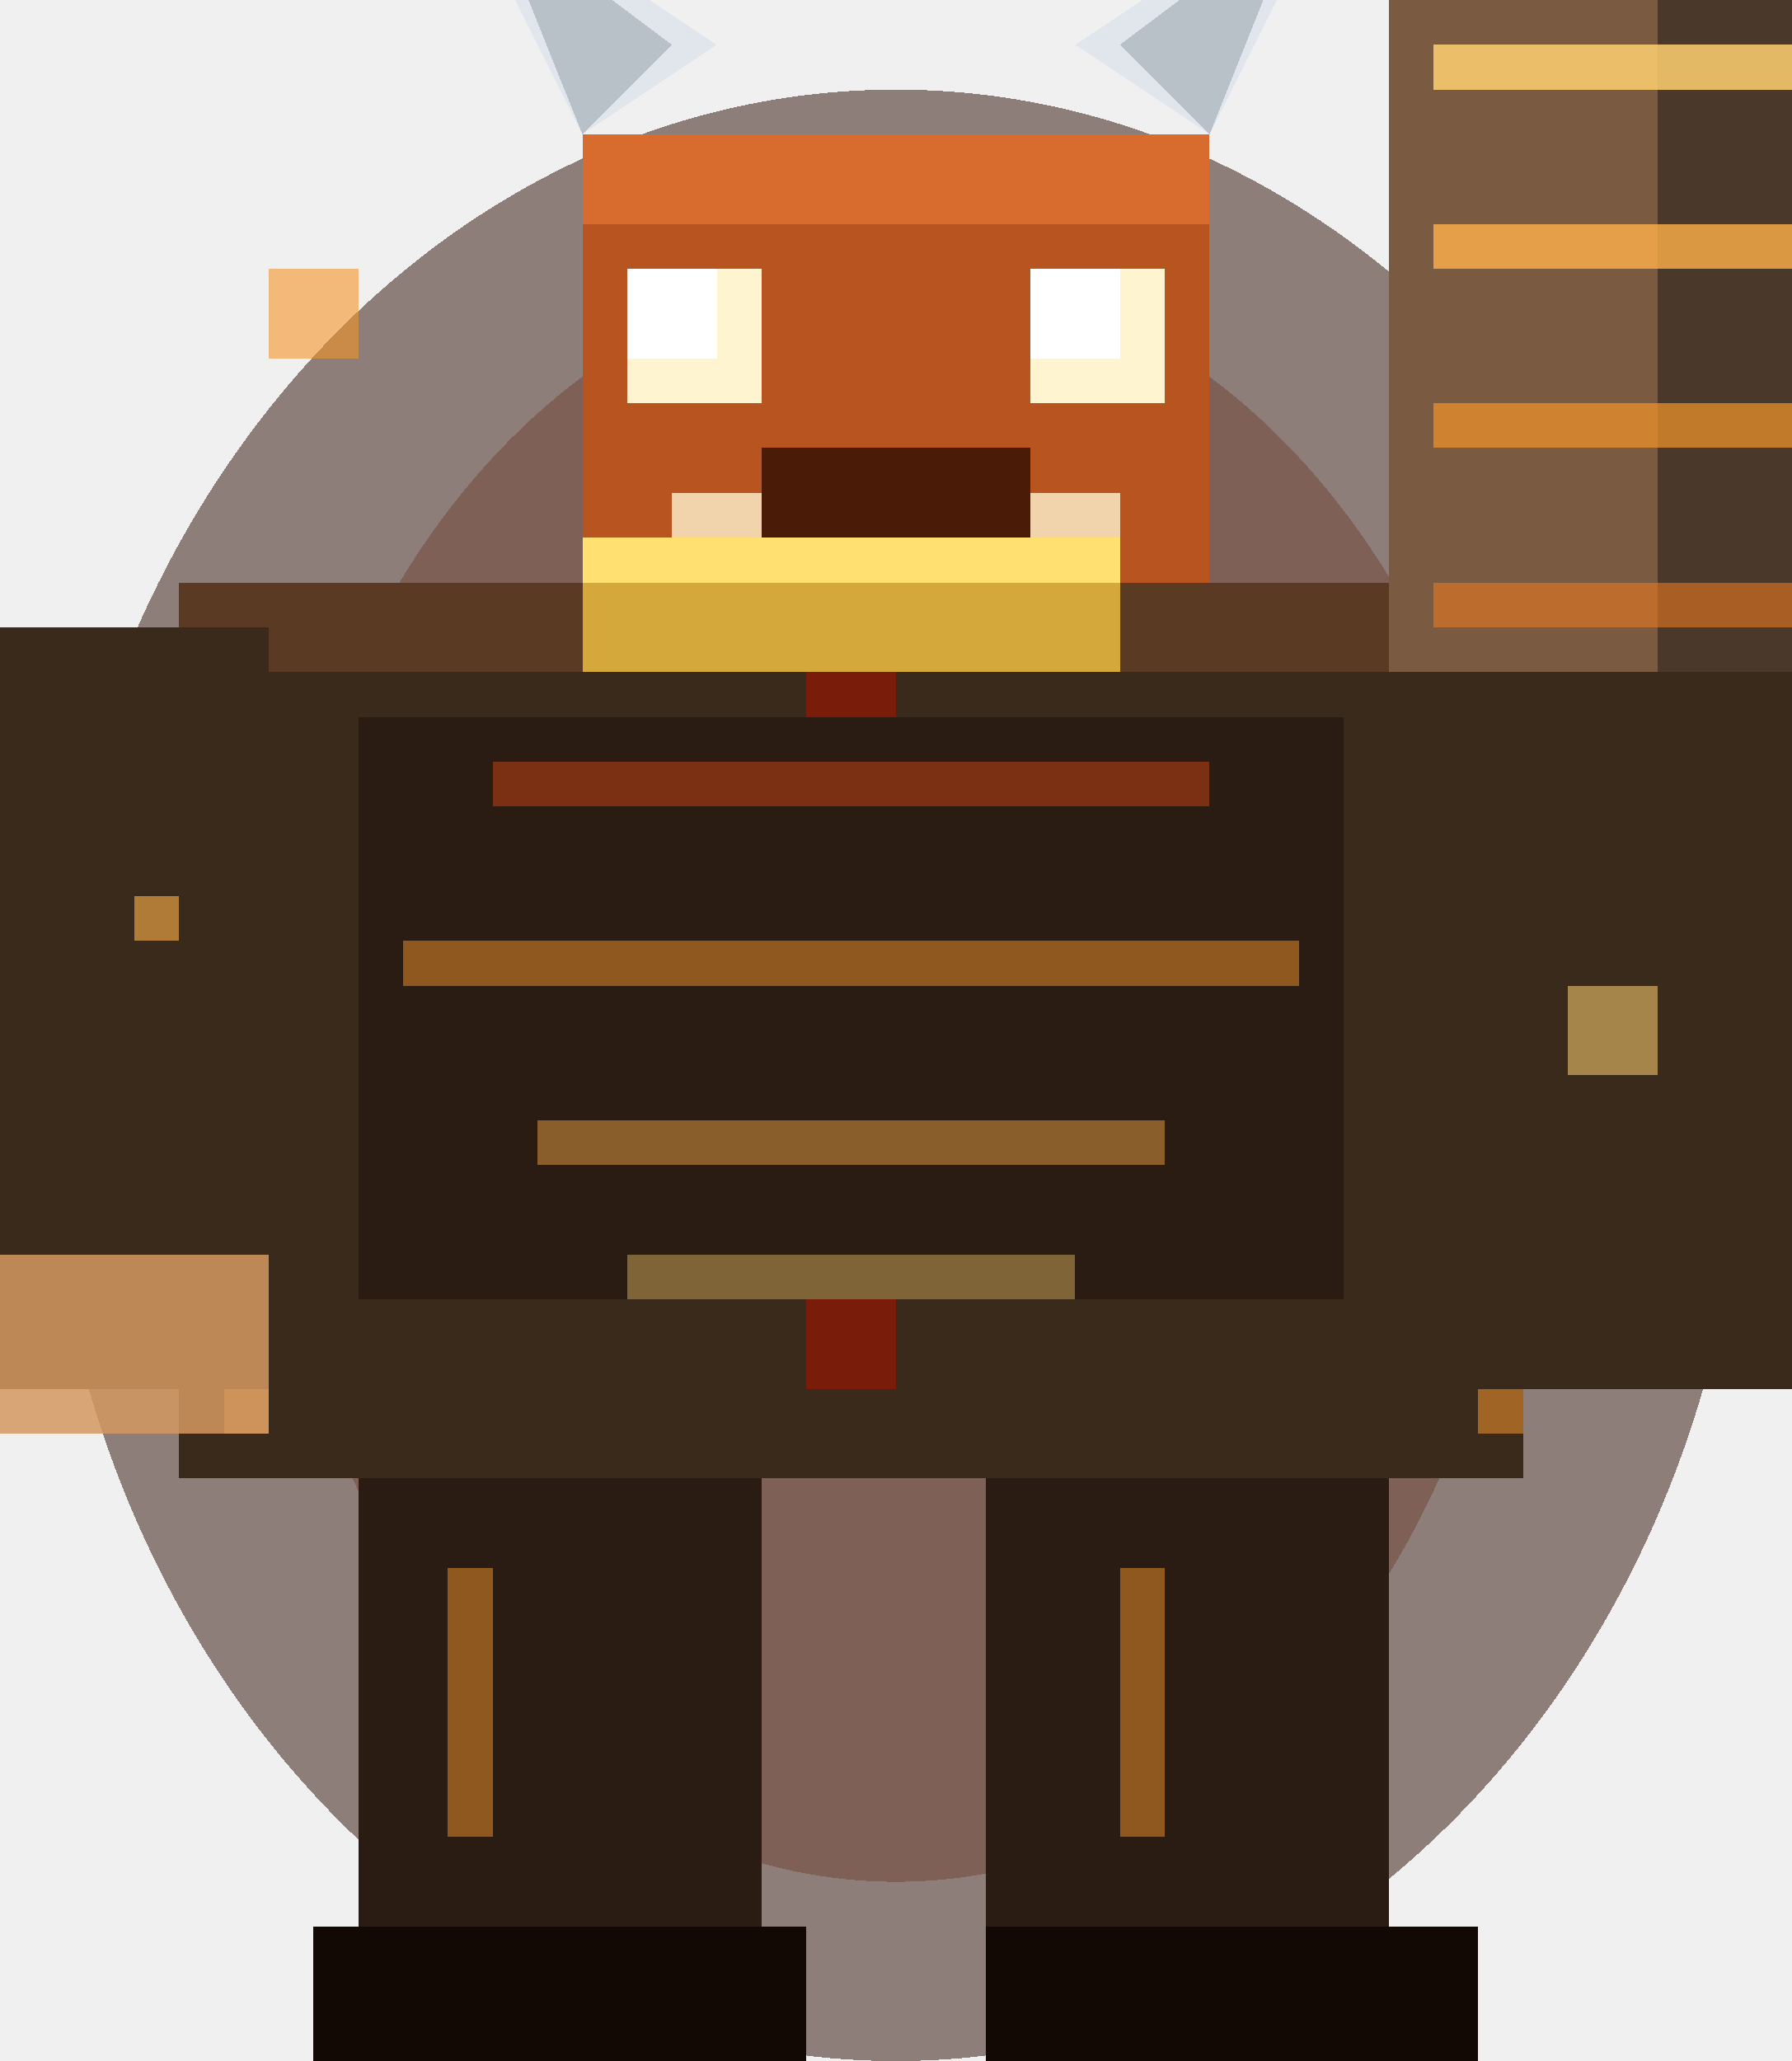
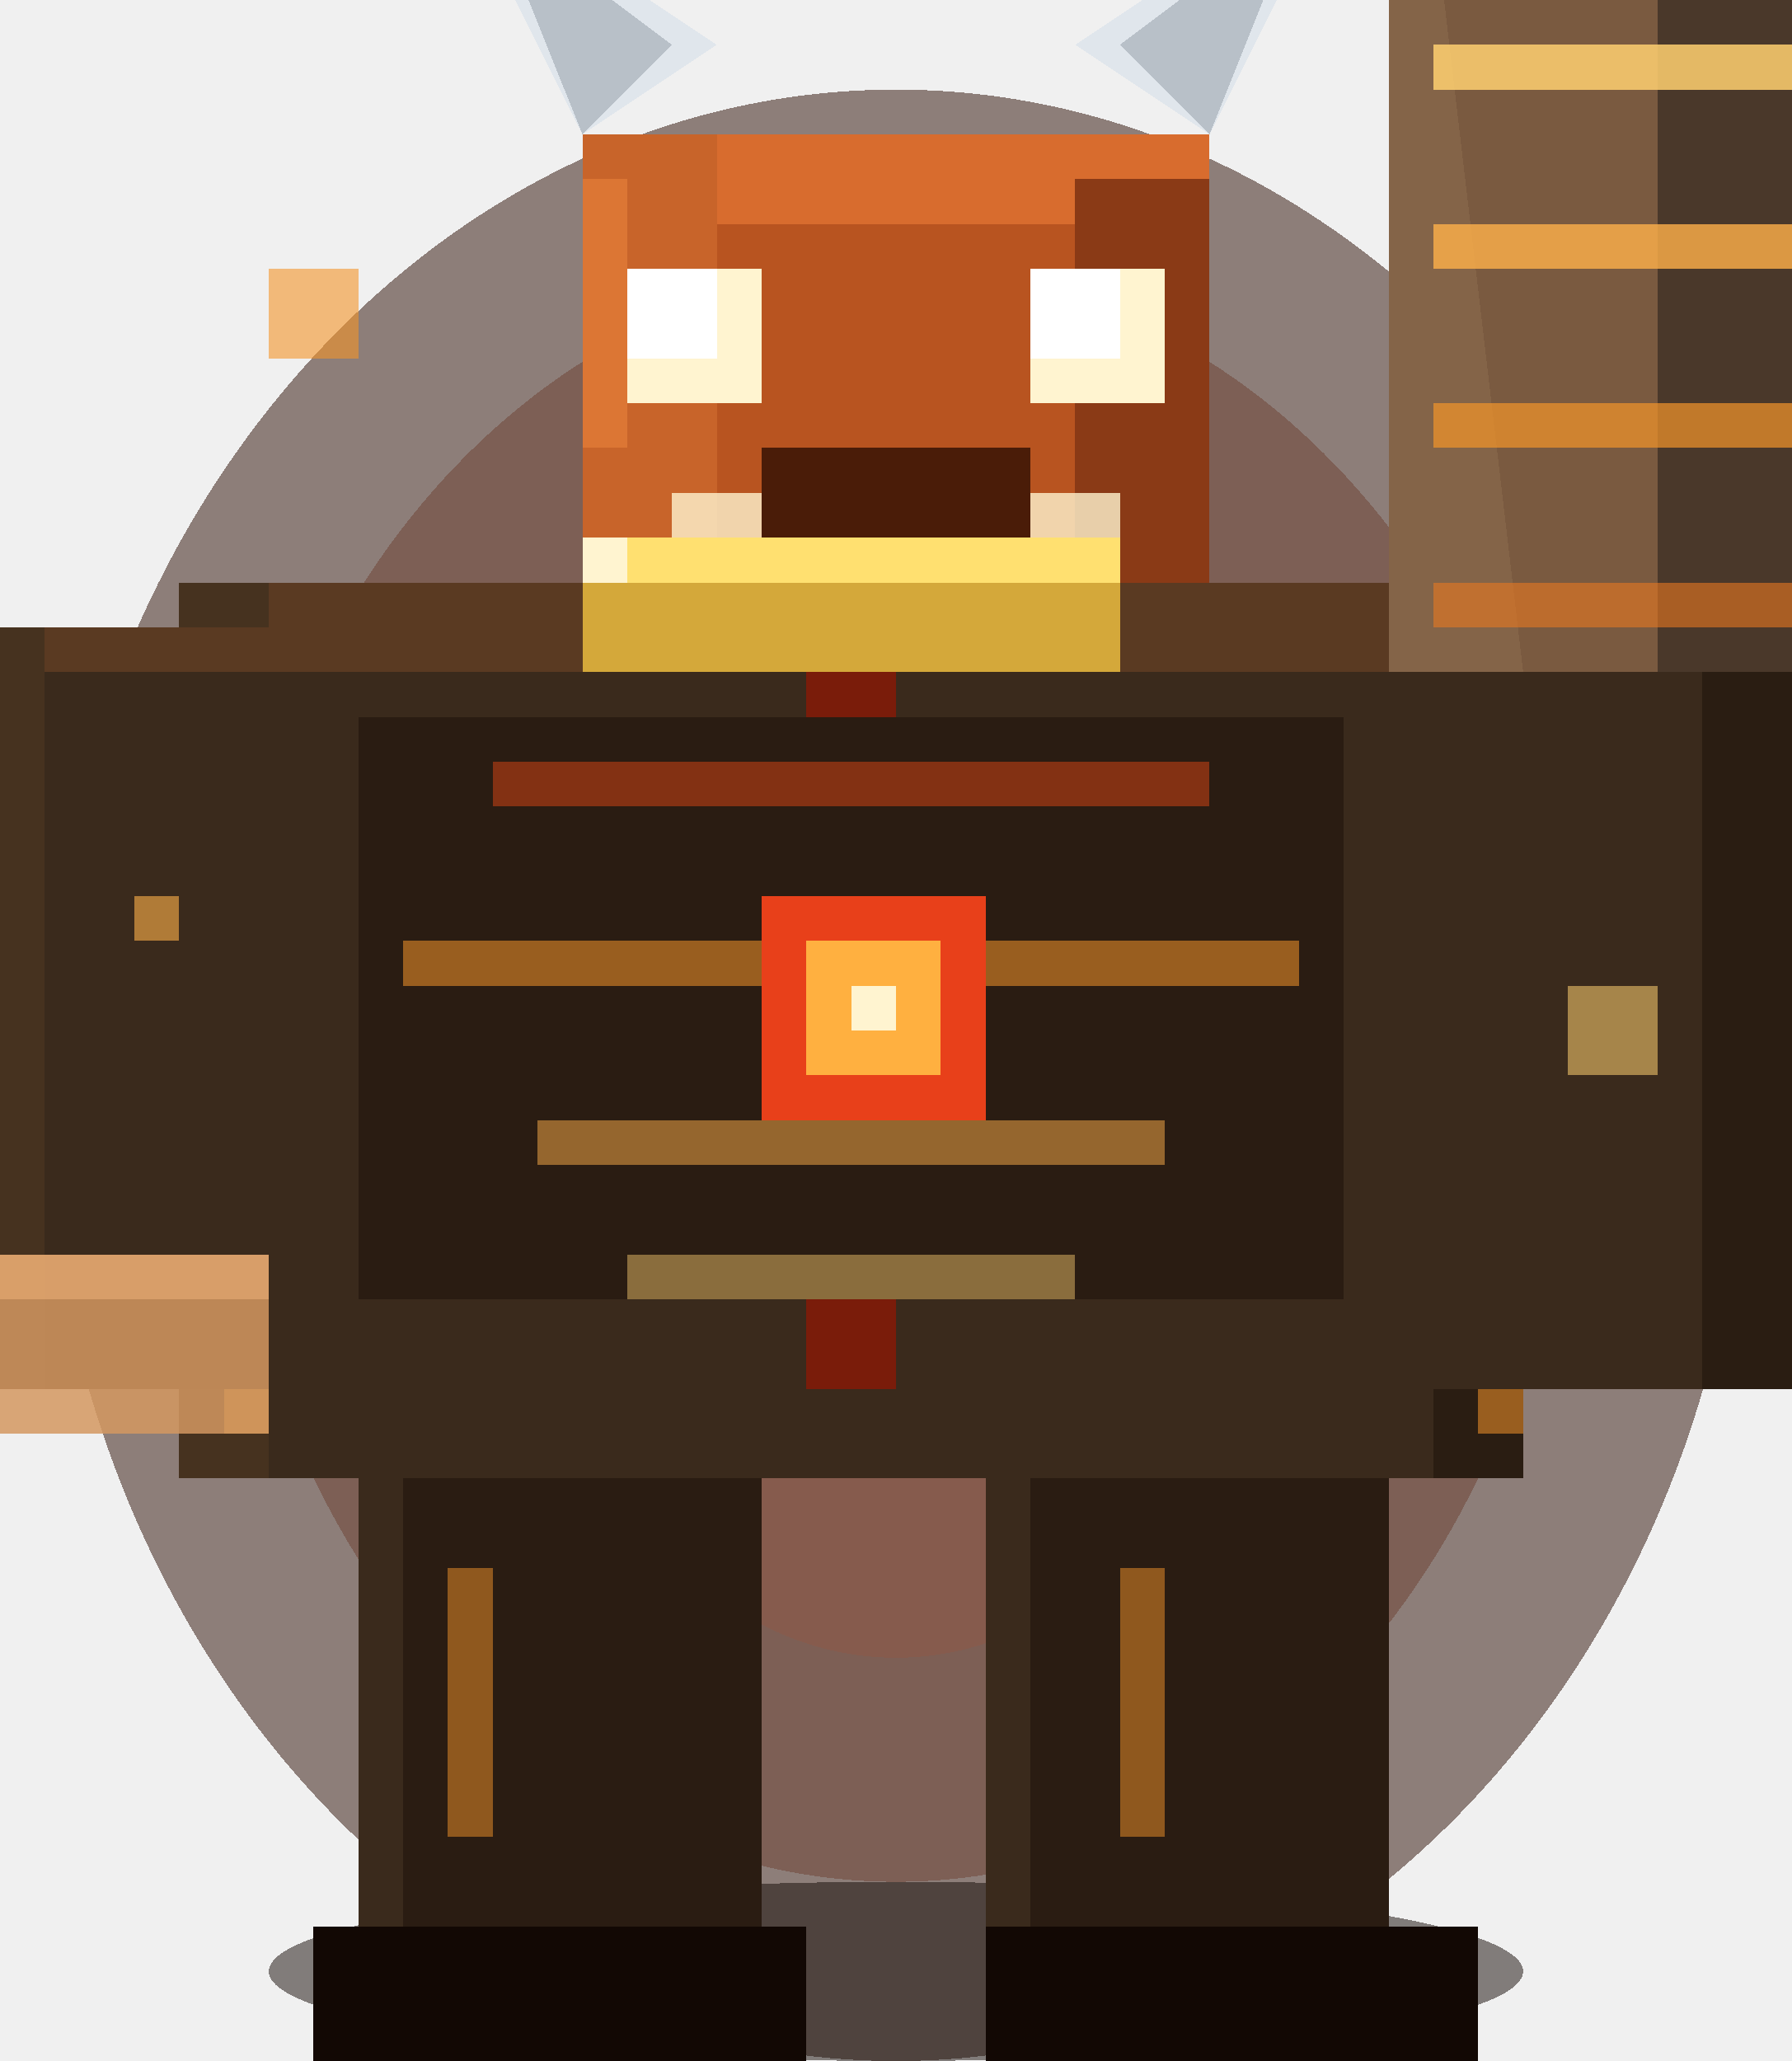
<svg xmlns="http://www.w3.org/2000/svg" viewBox="0 0 40 46" shape-rendering="crispEdges" preserveAspectRatio="xMidYMax meet" aria-label="Yaga-Shura">
  <ellipse cx="20" cy="24" rx="19" ry="22" fill="#2a0c02" opacity="0.5" />
-   <ellipse cx="20" cy="24" rx="14" ry="18" fill="#5a1c06" opacity="0.3" />
+   <ellipse cx="20" cy="24" rx="15" ry="18" fill="#5a1c06" opacity="0.32" />
+   <ellipse cx="20" cy="24" rx="9" ry="13" fill="#c0401a" opacity="0.14" />
+   <ellipse cx="20" cy="44" rx="14" ry="2" fill="#120804" opacity="0.5" />
  <rect x="13" y="3" width="14" height="10" fill="#b85420" />
  <rect x="13" y="3" width="14" height="2" fill="#d86c2e" />
+   <rect x="13" y="3" width="3" height="10" fill="#c8642a" />
+   <rect x="13" y="4" width="1" height="6" fill="#dc7634" />
+   <rect x="24" y="4" width="3" height="9" fill="#8a3a16" />
  <polygon points="13,3 10,-3 16,1" fill="#e0e6ec" />
  <polygon points="27,3 30,-3 24,1" fill="#e0e6ec" />
  <polygon points="13,3 11,-2 15,1" fill="#b8c0c8" />
  <polygon points="27,3 29,-2 25,1" fill="#b8c0c8" />
  <rect x="14" y="6" width="3" height="3" fill="#fff4d0" />
  <rect x="23" y="6" width="3" height="3" fill="#fff4d0" />
  <rect x="14" y="6" width="2" height="2" fill="#ffffff" />
  <rect x="23" y="6" width="2" height="2" fill="#ffffff" />
  <rect x="17" y="10" width="6" height="2" fill="#4a1c08" />
  <rect x="15" y="11" width="2" height="2" fill="#fff4d0" opacity="0.8" />
  <rect x="23" y="11" width="2" height="2" fill="#fff4d0" opacity="0.8" />
  <rect x="4" y="13" width="30" height="20" fill="#3a2a1c" />
  <rect x="4" y="13" width="30" height="2" fill="#5a3a22" />
+   <rect x="4" y="13" width="2" height="20" fill="#46321f" />
+   <rect x="32" y="13" width="2" height="20" fill="#2a1d12" />
  <rect x="13" y="12" width="12" height="3" fill="#d4a83a" />
  <rect x="13" y="12" width="12" height="1" fill="#ffe070" />
+   <rect x="13" y="12" width="1" height="1" fill="#fff4d0" />
  <rect x="18" y="15" width="2" height="16" fill="#7a1c0a" />
  <rect x="8" y="16" width="22" height="13" fill="#2a1c12" />
  <rect x="5" y="15" width="1" height="17" fill="#ffb04a" opacity="0.6" />
  <rect x="33" y="15" width="1" height="17" fill="#f4942a" opacity="0.55" />
-   <rect x="11" y="17" width="16" height="1" fill="#a83a14" opacity="0.65" />
-   <rect x="9" y="21" width="20" height="1" fill="#f4942a" opacity="0.5" />
-   <rect x="12" y="25" width="14" height="1" fill="#ffb04a" opacity="0.45" />
-   <rect x="14" y="28" width="10" height="1" fill="#ffd070" opacity="0.4" />
+   <rect x="11" y="17" width="16" height="1" fill="#a83a14" opacity="0.7" />
+   <rect x="9" y="21" width="20" height="1" fill="#f4942a" opacity="0.55" />
+   <rect x="12" y="25" width="14" height="1" fill="#ffb04a" opacity="0.5" />
+   <rect x="14" y="28" width="10" height="1" fill="#ffd070" opacity="0.45" />
+   <rect x="17" y="20" width="5" height="5" fill="#e8401a" />
+   <rect x="18" y="21" width="3" height="3" fill="#ffb040" />
+   <rect x="19" y="22" width="1" height="1" fill="#fff4d0" />
  <rect x="0" y="14" width="6" height="17" fill="#3a2a1c" />
+   <rect x="0" y="14" width="6" height="1" fill="#5a3a22" />
+   <rect x="0" y="14" width="1" height="17" fill="#46321f" />
  <rect x="32" y="14" width="8" height="17" fill="#3a2a1c" />
+   <rect x="38" y="14" width="2" height="17" fill="#2a1d12" />
  <rect x="0" y="28" width="6" height="4" fill="#d49860" opacity="0.85" />
+   <rect x="0" y="28" width="6" height="1" fill="#e4a870" opacity="0.7" />
  <rect x="36" y="-4" width="3" height="18" fill="#3a2a1a" />
  <polygon points="31,15 41,15 41,-2 37,-7 31,-2" fill="#7a5a40" />
  <polygon points="37,15 41,15 41,-2 37,-7" fill="#4a382a" />
+   <polygon points="31,15 34,15 32,-2 31,-2" fill="#8a6a4c" opacity="0.6" />
  <rect x="32" y="1" width="8" height="1" fill="#ffd070" opacity="0.85" />
  <rect x="32" y="5" width="8" height="1" fill="#ffb04a" opacity="0.8" />
  <rect x="32" y="9" width="8" height="1" fill="#f4942a" opacity="0.7" />
  <rect x="32" y="13" width="8" height="1" fill="#e87820" opacity="0.6" />
  <rect x="8" y="33" width="9" height="12" fill="#2a1c12" />
  <rect x="22" y="33" width="9" height="12" fill="#2a1c12" />
+   <rect x="8" y="33" width="1" height="12" fill="#3a2a1c" />
+   <rect x="22" y="33" width="1" height="12" fill="#3a2a1c" />
  <rect x="7" y="43" width="11" height="3" fill="#120804" />
  <rect x="22" y="43" width="11" height="3" fill="#120804" />
  <rect x="10" y="35" width="1" height="6" fill="#f4942a" opacity="0.5" />
  <rect x="25" y="35" width="1" height="6" fill="#f4942a" opacity="0.5" />
  <rect x="6" y="6" width="2" height="2" fill="#f4942a" opacity="0.6" />
  <rect x="35" y="22" width="2" height="2" fill="#ffd070" opacity="0.55" />
  <rect x="3" y="20" width="1" height="1" fill="#ffb04a" opacity="0.6" />
</svg>
